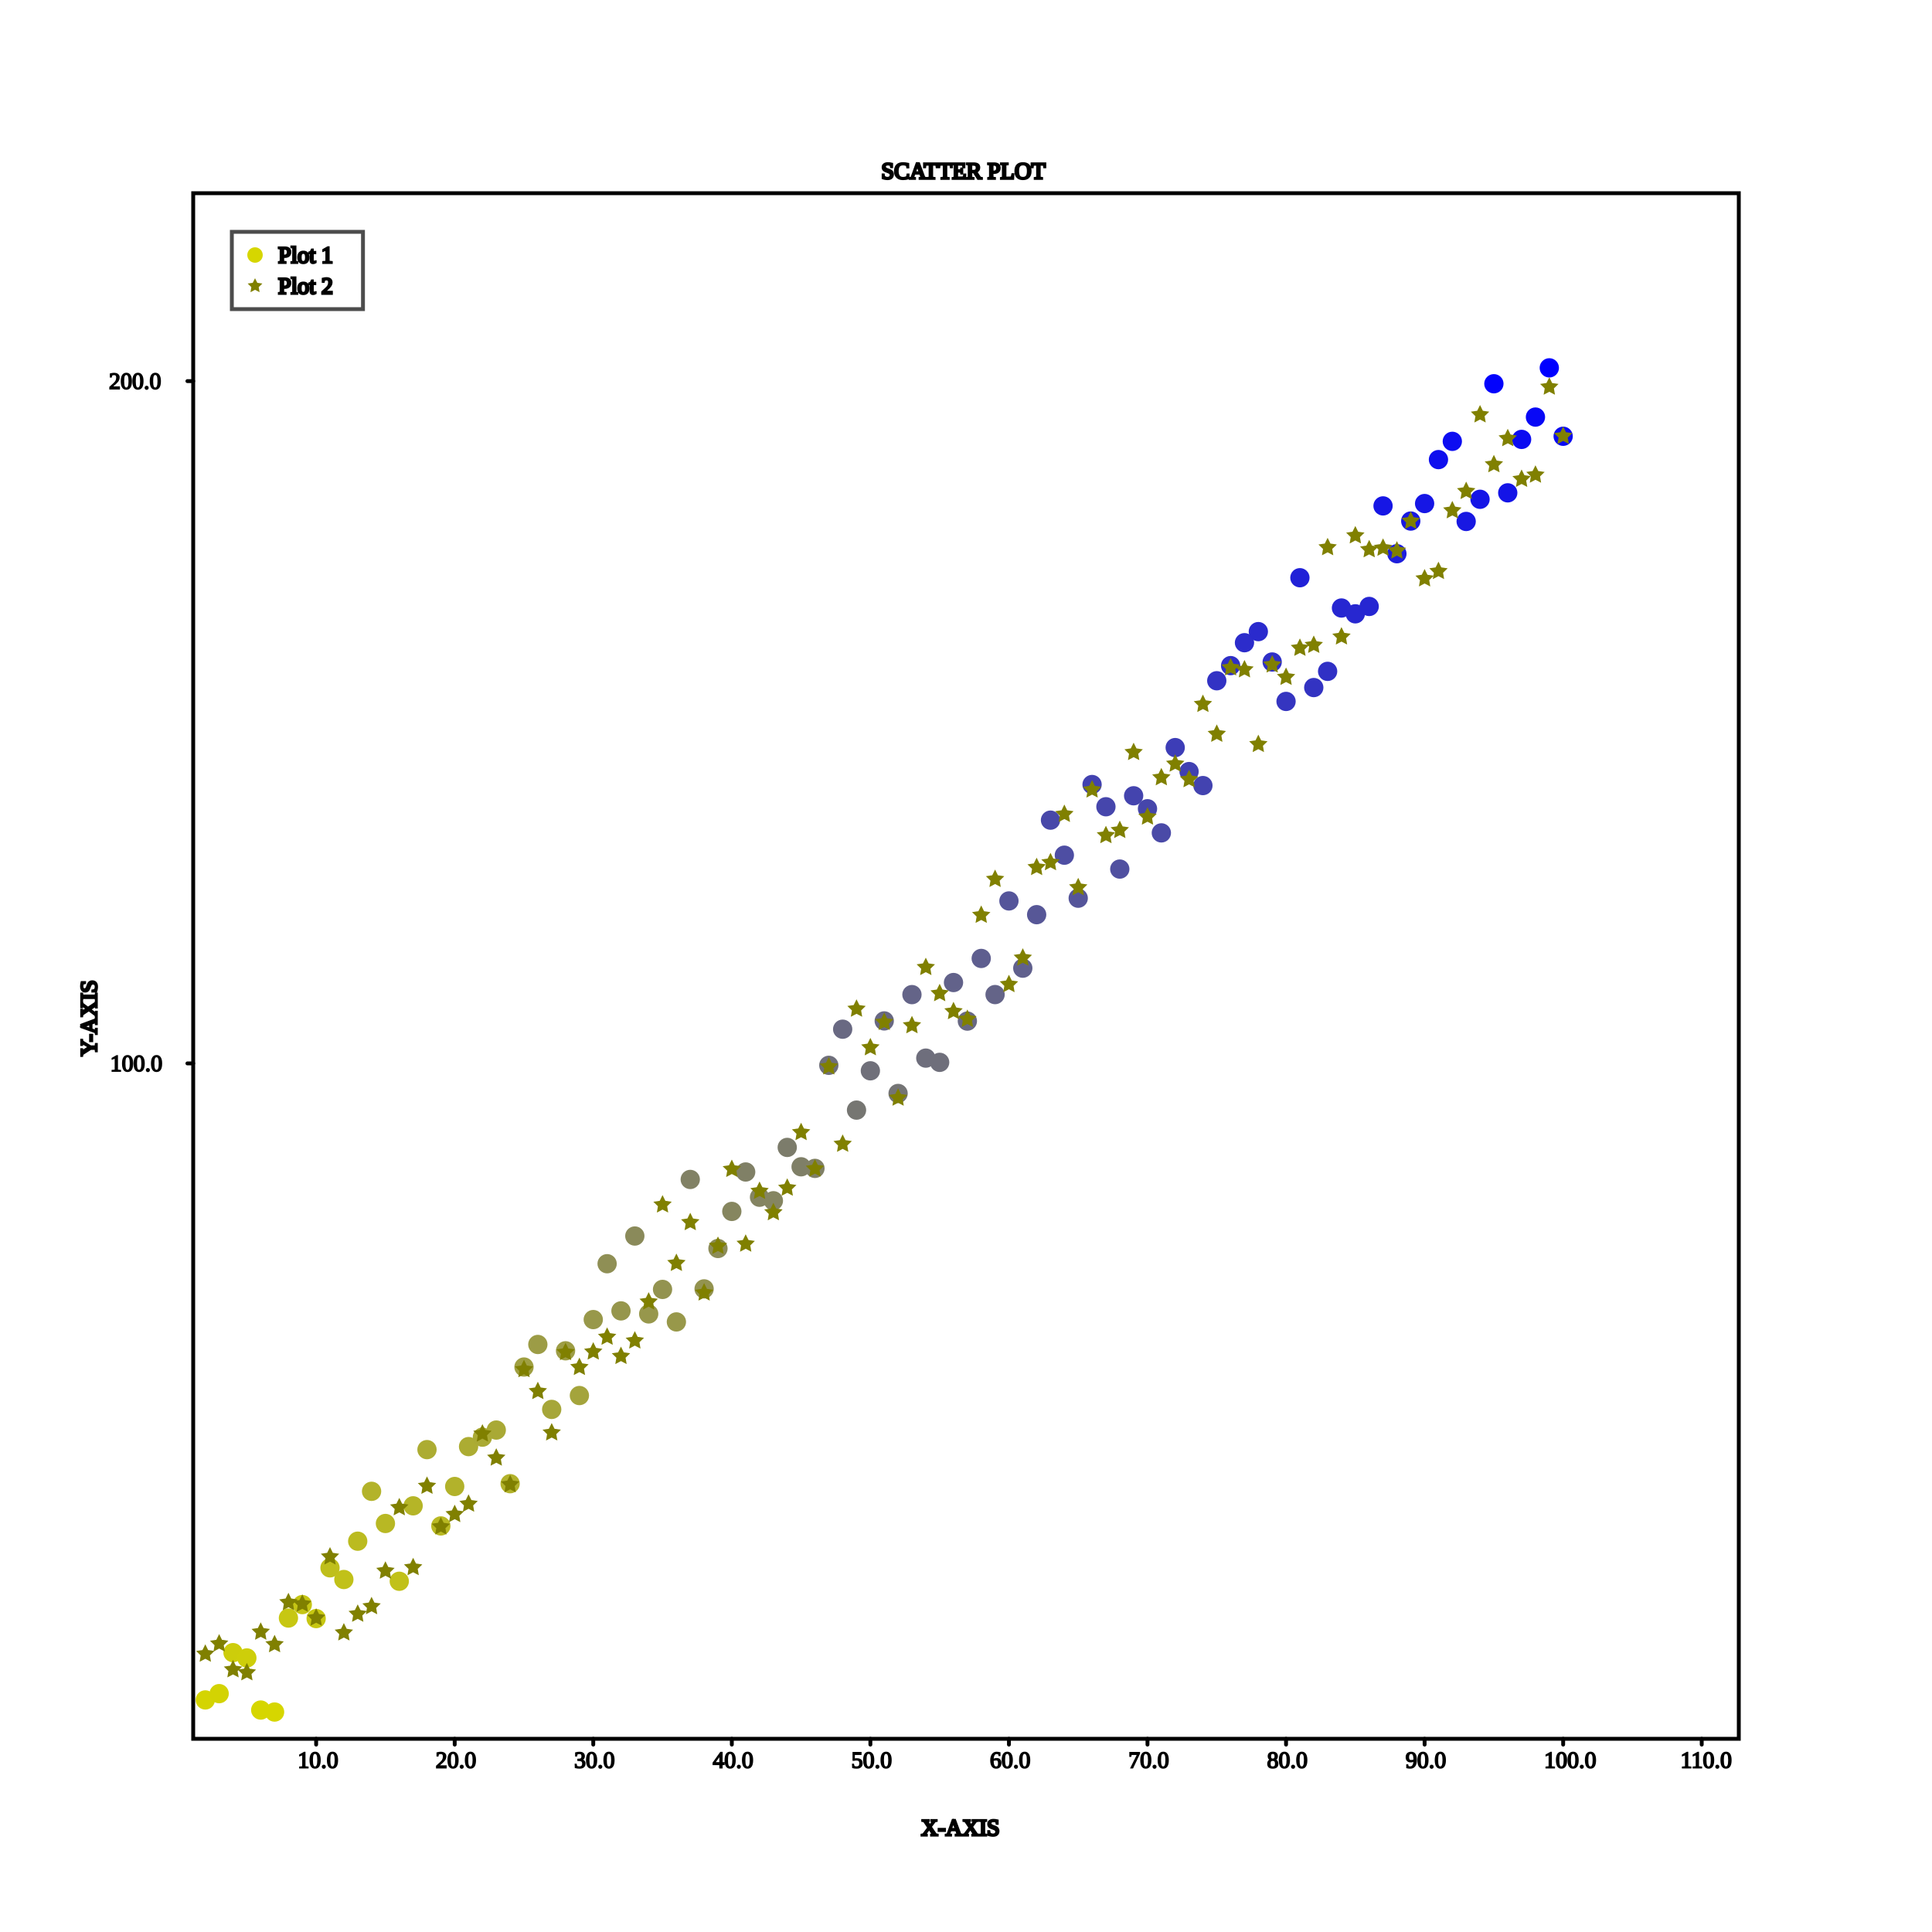
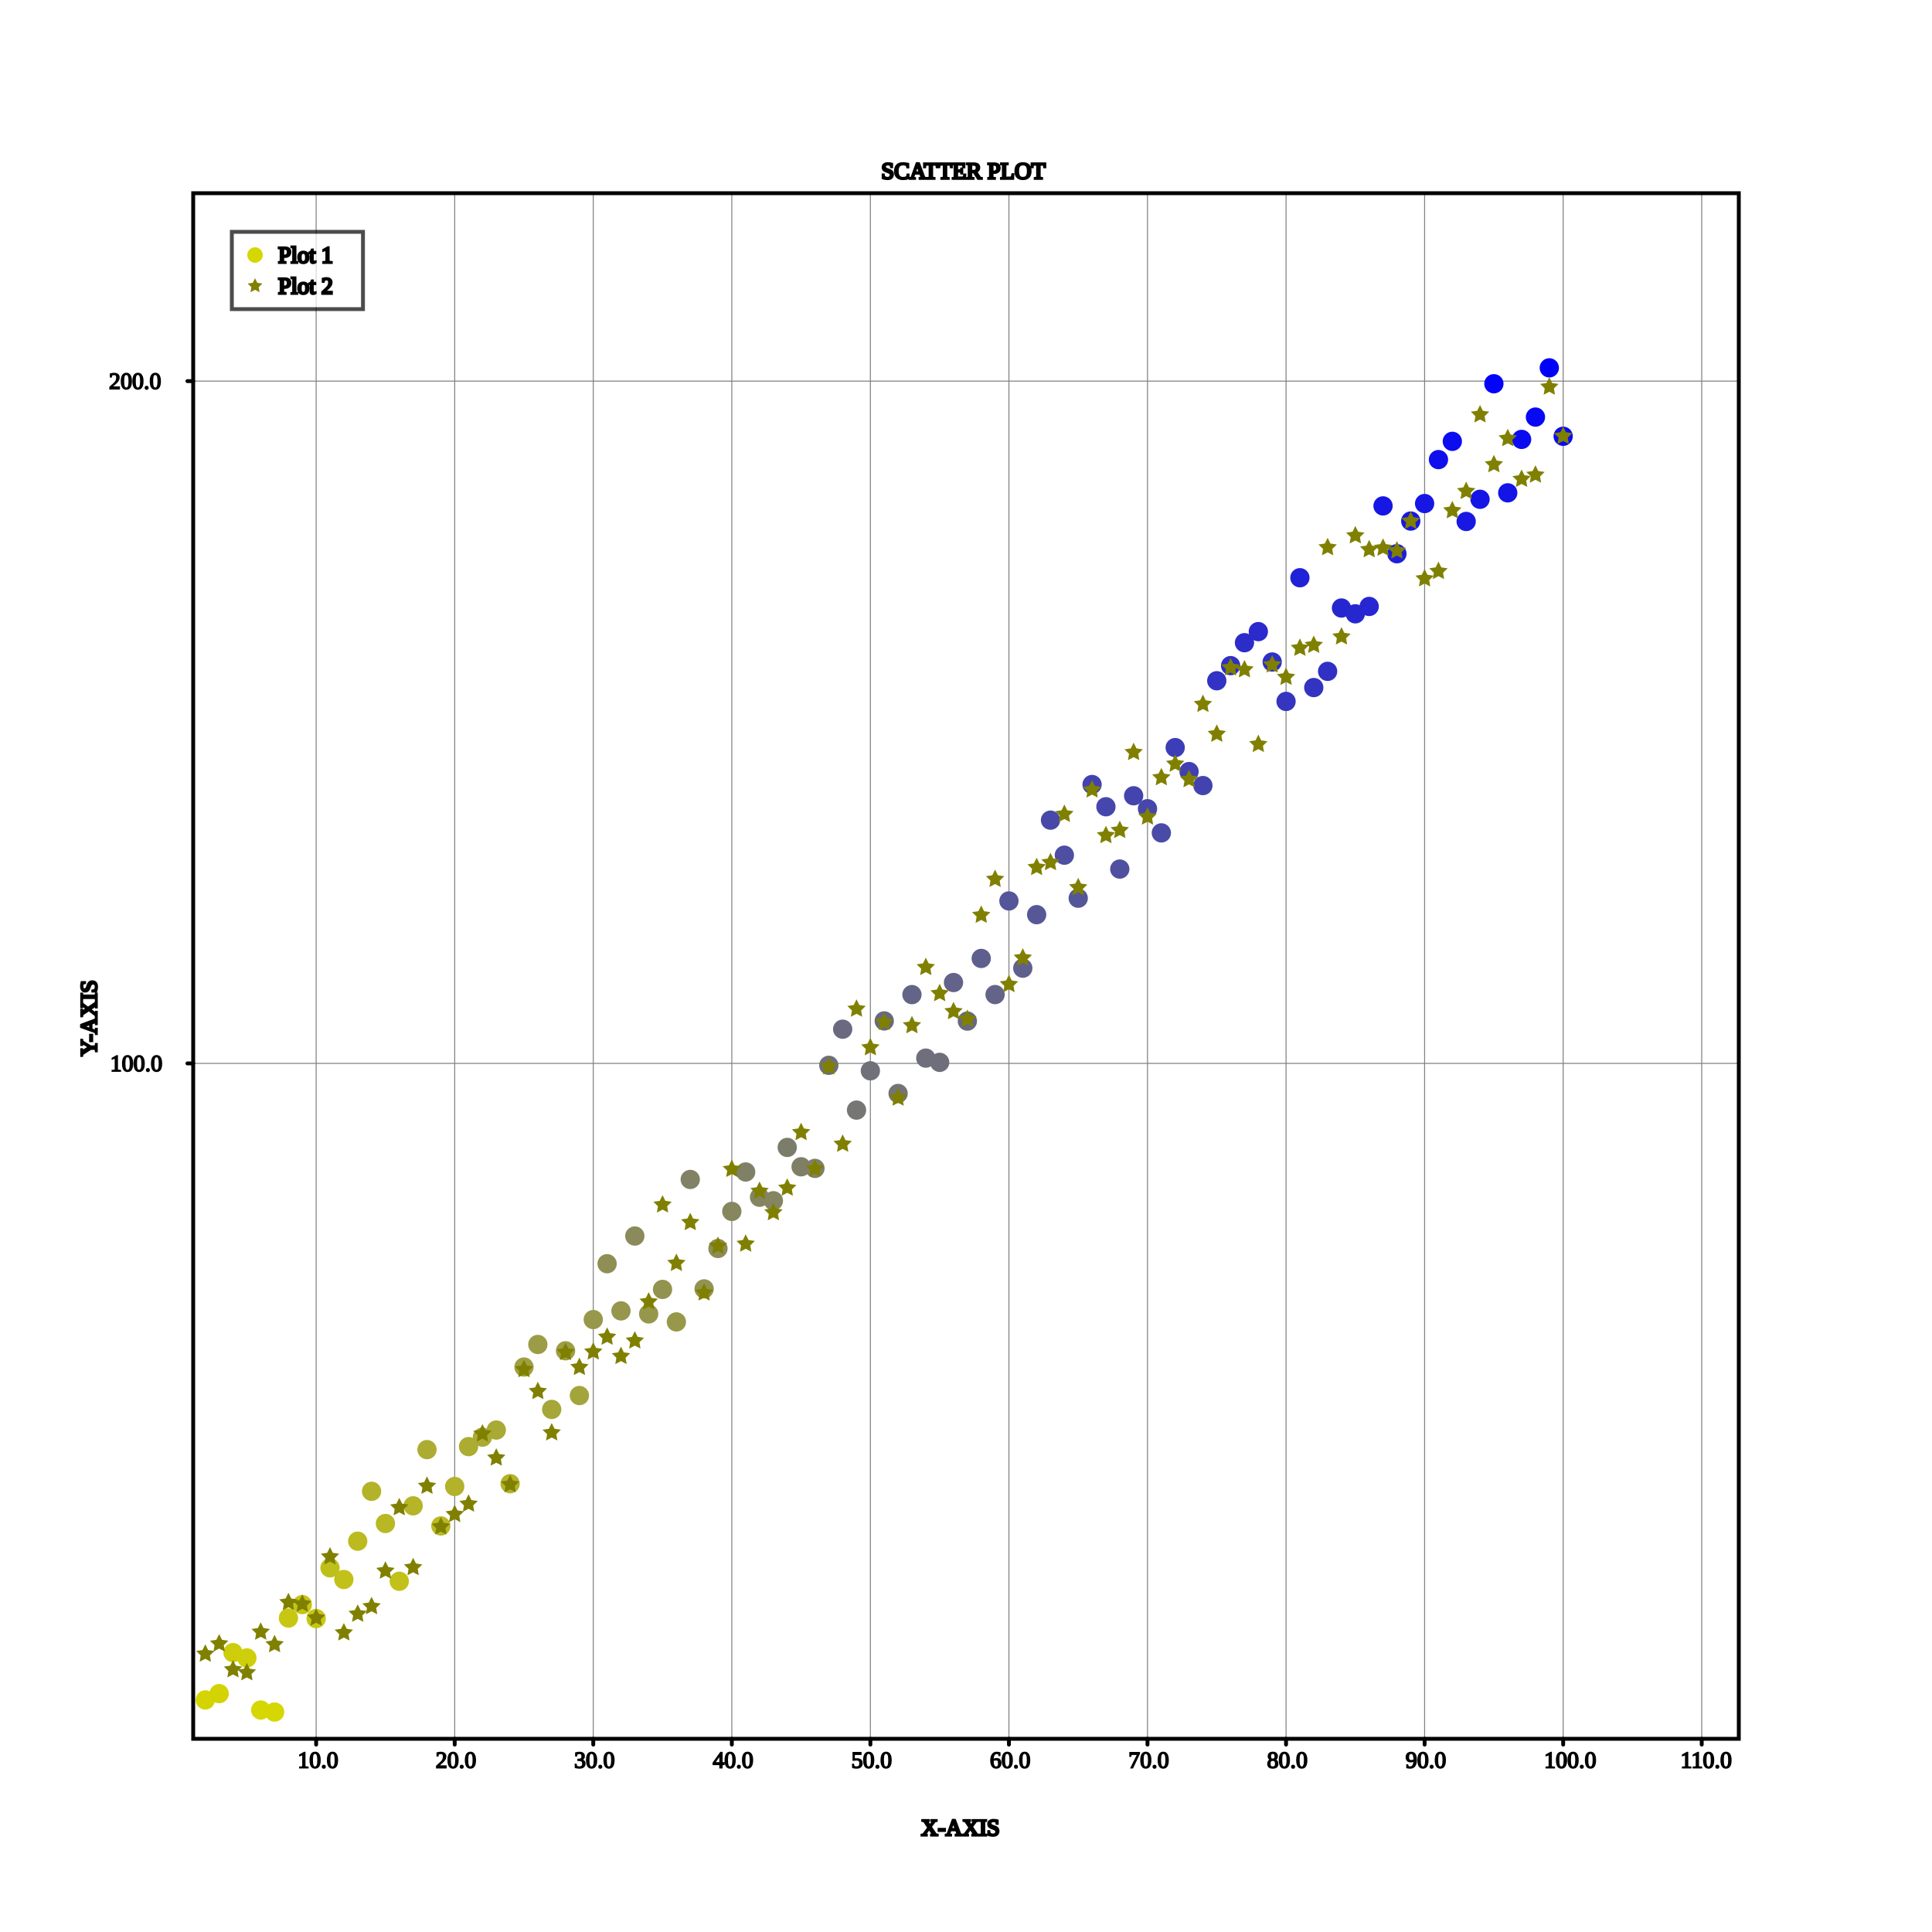
<svg xmlns="http://www.w3.org/2000/svg" height="1000.0" width="1000.0" version="4.0">
  <rect width="100%" height="100%" fill="white" />
-   <rect x="100.0" y="100.0" width="800.0" height="800.0" style="fill:rgb(255,255,255);stroke-width:2.0;stroke:rgb(0,0,0);opacity:1" />
+   <line x1="163.636" y1="900.0" x2="163.636" y2="100.0" style="stroke:rgb(127.5,127.5,127.5);stroke-width:0.5;opacity:1.0;stroke-linecap:round" />
+   <line x1="235.354" y1="900.0" x2="235.354" y2="100.0" style="stroke:rgb(127.5,127.5,127.5);stroke-width:0.5;opacity:1.0;stroke-linecap:round" />
+   <line x1="307.071" y1="900.0" x2="307.071" y2="100.0" style="stroke:rgb(127.5,127.5,127.5);stroke-width:0.5;opacity:1.0;stroke-linecap:round" />
+   <line x1="378.788" y1="900.0" x2="378.788" y2="100.0" style="stroke:rgb(127.5,127.5,127.5);stroke-width:0.5;opacity:1.0;stroke-linecap:round" />
+   <line x1="450.505" y1="900.0" x2="450.505" y2="100.0" style="stroke:rgb(127.5,127.5,127.5);stroke-width:0.5;opacity:1.0;stroke-linecap:round" />
+   <line x1="522.222" y1="900.0" x2="522.222" y2="100.0" style="stroke:rgb(127.5,127.5,127.5);stroke-width:0.5;opacity:1.0;stroke-linecap:round" />
+   <line x1="593.939" y1="900.0" x2="593.939" y2="100.0" style="stroke:rgb(127.5,127.5,127.5);stroke-width:0.5;opacity:1.0;stroke-linecap:round" />
+   <line x1="665.657" y1="900.0" x2="665.657" y2="100.0" style="stroke:rgb(127.5,127.5,127.5);stroke-width:0.5;opacity:1.0;stroke-linecap:round" />
+   <line x1="737.374" y1="900.0" x2="737.374" y2="100.0" style="stroke:rgb(127.5,127.5,127.5);stroke-width:0.5;opacity:1.0;stroke-linecap:round" />
+   <line x1="809.091" y1="900.0" x2="809.091" y2="100.0" style="stroke:rgb(127.5,127.5,127.5);stroke-width:0.5;opacity:1.0;stroke-linecap:round" />
+   <line x1="880.808" y1="900.0" x2="880.808" y2="100.0" style="stroke:rgb(127.5,127.5,127.5);stroke-width:0.5;opacity:1.0;stroke-linecap:round" />
+   <line x1="100.0" y1="550.413" x2="900.0" y2="550.413" style="stroke:rgb(127.5,127.5,127.5);stroke-width:0.5;opacity:1.0;stroke-linecap:round" />
+   <line x1="100.0" y1="197.263" x2="900.0" y2="197.263" style="stroke:rgb(127.5,127.5,127.5);stroke-width:0.5;opacity:1.0;stroke-linecap:round" />
+   <rect x="100.0" y="100.0" width="800.0" height="800.0" style="fill:rgb(255,255,255);stroke-width:2.0;stroke:rgb(0,0,0);opacity:1;fill-opacity:0;" />
  <line x1="163.636" y1="903.0" x2="163.636" y2="900.0" style="stroke:rgb(0.0,0.0,0.0);stroke-width:2.0;opacity:1.0;stroke-linecap:round" />
  <text x="154.096" y="915.0" stroke="#000000" stroke-width="0.7" transform="rotate(-0.0,154.0964,915.0)">10.0</text>
  <line x1="235.354" y1="903.0" x2="235.354" y2="900.0" style="stroke:rgb(0.0,0.0,0.0);stroke-width:2.0;opacity:1.0;stroke-linecap:round" />
  <text x="225.494" y="915.0" stroke="#000000" stroke-width="0.7" transform="rotate(-0.0,225.4935,915.0)">20.0</text>
  <line x1="307.071" y1="903.0" x2="307.071" y2="900.0" style="stroke:rgb(0.0,0.0,0.0);stroke-width:2.0;opacity:1.0;stroke-linecap:round" />
  <text x="297.211" y="915.0" stroke="#000000" stroke-width="0.7" transform="rotate(-0.0,297.2107,915.0)">30.0</text>
  <line x1="378.788" y1="903.0" x2="378.788" y2="900.0" style="stroke:rgb(0.0,0.0,0.0);stroke-width:2.0;opacity:1.0;stroke-linecap:round" />
  <text x="368.928" y="915.0" stroke="#000000" stroke-width="0.7" transform="rotate(-0.0,368.9279,915.0)">40.0</text>
  <line x1="450.505" y1="903.0" x2="450.505" y2="900.0" style="stroke:rgb(0.0,0.0,0.0);stroke-width:2.0;opacity:1.0;stroke-linecap:round" />
  <text x="440.645" y="915.0" stroke="#000000" stroke-width="0.7" transform="rotate(-0.0,440.645,915.0)">50.0</text>
  <line x1="522.222" y1="903.0" x2="522.222" y2="900.0" style="stroke:rgb(0.0,0.0,0.0);stroke-width:2.0;opacity:1.0;stroke-linecap:round" />
  <text x="512.362" y="915.0" stroke="#000000" stroke-width="0.7" transform="rotate(-0.0,512.3622,915.0)">60.0</text>
  <line x1="593.939" y1="903.0" x2="593.939" y2="900.0" style="stroke:rgb(0.0,0.0,0.0);stroke-width:2.0;opacity:1.0;stroke-linecap:round" />
  <text x="584.079" y="915.0" stroke="#000000" stroke-width="0.7" transform="rotate(-0.0,584.0793,915.0)">70.0</text>
  <line x1="665.657" y1="903.0" x2="665.657" y2="900.0" style="stroke:rgb(0.0,0.0,0.0);stroke-width:2.0;opacity:1.0;stroke-linecap:round" />
  <text x="655.797" y="915.0" stroke="#000000" stroke-width="0.7" transform="rotate(-0.0,655.7966,915.0)">80.0</text>
  <line x1="737.374" y1="903.0" x2="737.374" y2="900.0" style="stroke:rgb(0.0,0.0,0.0);stroke-width:2.0;opacity:1.0;stroke-linecap:round" />
  <text x="727.514" y="915.0" stroke="#000000" stroke-width="0.7" transform="rotate(-0.0,727.5137,915.0)">90.0</text>
  <line x1="809.091" y1="903.0" x2="809.091" y2="900.0" style="stroke:rgb(0.0,0.0,0.0);stroke-width:2.0;opacity:1.0;stroke-linecap:round" />
  <text x="799.231" y="915.0" stroke="#000000" stroke-width="0.7" transform="rotate(-0.0,799.2309,915.0)">100.0</text>
  <line x1="880.808" y1="903.0" x2="880.808" y2="900.0" style="stroke:rgb(0.0,0.0,0.0);stroke-width:2.0;opacity:1.0;stroke-linecap:round" />
  <text x="869.828" y="915.0" stroke="#000000" stroke-width="0.7" transform="rotate(-0.0,869.8281,915.0)">110.0</text>
  <line x1="97.0" y1="550.413" x2="100.0" y2="550.413" style="stroke:rgb(0.0,0.0,0.0);stroke-width:2.0;opacity:1.0;stroke-linecap:round" />
  <text x="57.04" y="554.413" stroke="#000000" stroke-width="0.7" transform="rotate(-0.0,57.04,554.4127)">100.0</text>
  <line x1="97.0" y1="197.263" x2="100.0" y2="197.263" style="stroke:rgb(0.0,0.0,0.0);stroke-width:2.0;opacity:1.0;stroke-linecap:round" />
  <text x="56.4" y="201.263" stroke="#000000" stroke-width="0.7" transform="rotate(-0.0,56.4,201.2634)">200.0</text>
  <circle cx="106.263" cy="879.88" r="5.0" style="fill:rgb(212.271,212.271,2.297);opacity:1.0" />
  <circle cx="113.434" cy="876.623" r="5.0" style="fill:rgb(211.268,211.268,3.491);opacity:1.0" />
  <circle cx="120.606" cy="855.401" r="5.0" style="fill:rgb(204.734,204.734,11.269);opacity:1.0" />
  <circle cx="127.778" cy="858.151" r="5.0" style="fill:rgb(205.581,205.581,10.261);opacity:1.0" />
  <circle cx="134.95" cy="885.116" r="5.0" style="fill:rgb(213.883,213.883,0.378);opacity:1.0" />
  <circle cx="142.121" cy="886.147" r="5.0" style="fill:rgb(214.2,214.2,0.0);opacity:1.0" />
  <circle cx="149.293" cy="837.495" r="5.0" style="fill:rgb(199.221,199.221,17.832);opacity:1.0" />
  <circle cx="156.465" cy="830.538" r="5.0" style="fill:rgb(197.08,197.08,20.381);opacity:1.0" />
  <circle cx="163.636" cy="837.778" r="5.0" style="fill:rgb(199.309,199.309,17.728);opacity:1.0" />
  <circle cx="170.808" cy="811.511" r="5.0" style="fill:rgb(191.222,191.222,27.355);opacity:1.0" />
  <circle cx="177.98" cy="817.551" r="5.0" style="fill:rgb(193.081,193.081,25.141);opacity:1.0" />
  <circle cx="185.152" cy="797.718" r="5.0" style="fill:rgb(186.975,186.975,32.41);opacity:1.0" />
  <circle cx="192.323" cy="771.905" r="5.0" style="fill:rgb(179.028,179.028,41.871);opacity:1.0" />
  <circle cx="199.495" cy="788.555" r="5.0" style="fill:rgb(184.154,184.154,35.769);opacity:1.0" />
  <circle cx="206.667" cy="818.458" r="5.0" style="fill:rgb(193.361,193.361,24.809);opacity:1.0" />
  <circle cx="213.838" cy="779.413" r="5.0" style="fill:rgb(181.34,181.34,39.119);opacity:1.0" />
  <circle cx="221.01" cy="750.319" r="5.0" style="fill:rgb(172.383,172.383,49.783);opacity:1.0" />
  <circle cx="228.182" cy="789.817" r="5.0" style="fill:rgb(184.543,184.543,35.306);opacity:1.0" />
  <circle cx="235.354" cy="769.402" r="5.0" style="fill:rgb(178.258,178.258,42.788);opacity:1.0" />
  <circle cx="242.525" cy="748.758" r="5.0" style="fill:rgb(171.902,171.902,50.355);opacity:1.0" />
  <circle cx="249.697" cy="743.869" r="5.0" style="fill:rgb(170.397,170.397,52.147);opacity:1.0" />
  <circle cx="256.869" cy="740.196" r="5.0" style="fill:rgb(169.266,169.266,53.493);opacity:1.0" />
  <circle cx="264.04" cy="767.957" r="5.0" style="fill:rgb(177.813,177.813,43.318);opacity:1.0" />
  <circle cx="271.212" cy="707.572" r="5.0" style="fill:rgb(159.222,159.222,65.45);opacity:1.0" />
  <circle cx="278.384" cy="695.896" r="5.0" style="fill:rgb(155.627,155.627,69.729);opacity:1.0" />
  <circle cx="285.556" cy="729.509" r="5.0" style="fill:rgb(165.976,165.976,57.41);opacity:1.0" />
  <circle cx="292.727" cy="699.169" r="5.0" style="fill:rgb(156.635,156.635,68.53);opacity:1.0" />
  <circle cx="299.899" cy="722.331" r="5.0" style="fill:rgb(163.766,163.766,60.041);opacity:1.0" />
  <circle cx="307.071" cy="683.01" r="5.0" style="fill:rgb(151.66,151.66,74.452);opacity:1.0" />
  <circle cx="314.242" cy="654.1" r="5.0" style="fill:rgb(142.76,142.76,85.048);opacity:1.0" />
  <circle cx="321.414" cy="678.517" r="5.0" style="fill:rgb(150.277,150.277,76.099);opacity:1.0" />
  <circle cx="328.586" cy="639.763" r="5.0" style="fill:rgb(138.345,138.345,90.303);opacity:1.0" />
  <circle cx="335.758" cy="680.081" r="5.0" style="fill:rgb(150.758,150.758,75.526);opacity:1.0" />
  <circle cx="342.929" cy="667.398" r="5.0" style="fill:rgb(146.854,146.854,80.174);opacity:1.0" />
  <circle cx="350.101" cy="684.222" r="5.0" style="fill:rgb(152.033,152.033,74.008);opacity:1.0" />
  <circle cx="357.273" cy="610.478" r="5.0" style="fill:rgb(129.33,129.33,101.036);opacity:1.0" />
  <circle cx="364.444" cy="667.119" r="5.0" style="fill:rgb(146.768,146.768,80.276);opacity:1.0" />
  <circle cx="371.616" cy="646.216" r="5.0" style="fill:rgb(140.332,140.332,87.938);opacity:1.0" />
  <circle cx="378.788" cy="627.028" r="5.0" style="fill:rgb(134.425,134.425,94.97);opacity:1.0" />
  <circle cx="385.96" cy="606.615" r="5.0" style="fill:rgb(128.14,128.14,102.452);opacity:1.0" />
  <circle cx="393.131" cy="619.689" r="5.0" style="fill:rgb(132.165,132.165,97.66);opacity:1.0" />
  <circle cx="400.303" cy="621.51" r="5.0" style="fill:rgb(132.726,132.726,96.993);opacity:1.0" />
  <circle cx="407.475" cy="593.901" r="5.0" style="fill:rgb(124.226,124.226,107.112);opacity:1.0" />
  <circle cx="414.646" cy="603.927" r="5.0" style="fill:rgb(127.313,127.313,103.437);opacity:1.0" />
  <circle cx="421.818" cy="604.756" r="5.0" style="fill:rgb(127.568,127.568,103.133);opacity:1.0" />
  <circle cx="428.99" cy="551.41" r="5.0" style="fill:rgb(111.144,111.144,122.685);opacity:1.0" />
  <circle cx="436.162" cy="532.712" r="5.0" style="fill:rgb(105.388,105.388,129.538);opacity:1.0" />
  <circle cx="443.333" cy="574.591" r="5.0" style="fill:rgb(118.281,118.281,114.189);opacity:1.0" />
  <circle cx="450.505" cy="554.249" r="5.0" style="fill:rgb(112.018,112.018,121.645);opacity:1.0" />
  <circle cx="457.677" cy="528.424" r="5.0" style="fill:rgb(104.068,104.068,131.11);opacity:1.0" />
  <circle cx="464.848" cy="565.98" r="5.0" style="fill:rgb(115.63,115.63,117.345);opacity:1.0" />
  <circle cx="472.02" cy="514.811" r="5.0" style="fill:rgb(99.876,99.876,136.099);opacity:1.0" />
  <circle cx="479.192" cy="547.676" r="5.0" style="fill:rgb(109.995,109.995,124.054);opacity:1.0" />
  <circle cx="486.364" cy="549.872" r="5.0" style="fill:rgb(110.671,110.671,123.249);opacity:1.0" />
  <circle cx="493.535" cy="508.557" r="5.0" style="fill:rgb(97.951,97.951,138.392);opacity:1.0" />
  <circle cx="500.707" cy="528.521" r="5.0" style="fill:rgb(104.098,104.098,131.074);opacity:1.0" />
  <circle cx="507.879" cy="496.087" r="5.0" style="fill:rgb(94.112,94.112,142.962);opacity:1.0" />
  <circle cx="515.051" cy="514.792" r="5.0" style="fill:rgb(99.871,99.871,136.106);opacity:1.0" />
  <circle cx="522.222" cy="466.327" r="5.0" style="fill:rgb(84.95,84.95,153.869);opacity:1.0" />
  <circle cx="529.394" cy="501.122" r="5.0" style="fill:rgb(95.662,95.662,141.117);opacity:1.0" />
  <circle cx="536.566" cy="473.429" r="5.0" style="fill:rgb(87.136,87.136,151.266);opacity:1.0" />
  <circle cx="543.737" cy="424.507" r="5.0" style="fill:rgb(72.075,72.075,169.197);opacity:1.0" />
  <circle cx="550.909" cy="442.645" r="5.0" style="fill:rgb(77.659,77.659,162.549);opacity:1.0" />
  <circle cx="558.081" cy="464.909" r="5.0" style="fill:rgb(84.513,84.513,154.389);opacity:1.0" />
  <circle cx="565.253" cy="406.066" r="5.0" style="fill:rgb(66.397,66.397,175.956);opacity:1.0" />
  <circle cx="572.424" cy="417.574" r="5.0" style="fill:rgb(69.94,69.94,171.738);opacity:1.0" />
  <circle cx="579.596" cy="449.826" r="5.0" style="fill:rgb(79.87,79.87,159.917);opacity:1.0" />
  <circle cx="586.768" cy="411.891" r="5.0" style="fill:rgb(68.19,68.19,173.821);opacity:1.0" />
  <circle cx="593.939" cy="418.607" r="5.0" style="fill:rgb(70.258,70.258,171.359);opacity:1.0" />
  <circle cx="601.111" cy="431.098" r="5.0" style="fill:rgb(74.104,74.104,166.781);opacity:1.0" />
  <circle cx="608.283" cy="386.951" r="5.0" style="fill:rgb(60.512,60.512,182.962);opacity:1.0" />
  <circle cx="615.455" cy="399.365" r="5.0" style="fill:rgb(64.334,64.334,178.412);opacity:1.0" />
  <circle cx="622.626" cy="406.61" r="5.0" style="fill:rgb(66.565,66.565,175.756);opacity:1.0" />
  <circle cx="629.798" cy="352.359" r="5.0" style="fill:rgb(49.862,49.862,195.64);opacity:1.0" />
  <circle cx="636.97" cy="344.523" r="5.0" style="fill:rgb(47.45,47.45,198.512);opacity:1.0" />
  <circle cx="644.141" cy="332.667" r="5.0" style="fill:rgb(43.8,43.8,202.857);opacity:1.0" />
  <circle cx="651.313" cy="326.923" r="5.0" style="fill:rgb(42.031,42.031,204.963);opacity:1.0" />
  <circle cx="658.485" cy="342.649" r="5.0" style="fill:rgb(46.873,46.873,199.199);opacity:1.0" />
  <circle cx="665.657" cy="363.059" r="5.0" style="fill:rgb(53.157,53.157,191.718);opacity:1.0" />
  <circle cx="672.828" cy="299.032" r="5.0" style="fill:rgb(33.444,33.444,215.185);opacity:1.0" />
  <circle cx="680.0" cy="355.88" r="5.0" style="fill:rgb(50.946,50.946,194.35);opacity:1.0" />
  <circle cx="687.172" cy="347.496" r="5.0" style="fill:rgb(48.365,48.365,197.422);opacity:1.0" />
  <circle cx="694.343" cy="314.705" r="5.0" style="fill:rgb(38.27,38.27,209.441);opacity:1.0" />
  <circle cx="701.515" cy="317.713" r="5.0" style="fill:rgb(39.196,39.196,208.338);opacity:1.0" />
  <circle cx="708.687" cy="313.896" r="5.0" style="fill:rgb(38.021,38.021,209.737);opacity:1.0" />
  <circle cx="715.859" cy="261.857" r="5.0" style="fill:rgb(21.999,21.999,228.81);opacity:1.0" />
  <circle cx="723.03" cy="286.603" r="5.0" style="fill:rgb(29.618,29.618,219.74);opacity:1.0" />
  <circle cx="730.202" cy="269.693" r="5.0" style="fill:rgb(24.412,24.412,225.938);opacity:1.0" />
  <circle cx="737.374" cy="260.636" r="5.0" style="fill:rgb(21.623,21.623,229.258);opacity:1.0" />
  <circle cx="744.545" cy="237.888" r="5.0" style="fill:rgb(14.62,14.62,237.595);opacity:1.0" />
  <circle cx="751.717" cy="228.44" r="5.0" style="fill:rgb(11.711,11.711,241.058);opacity:1.0" />
  <circle cx="758.889" cy="269.905" r="5.0" style="fill:rgb(24.477,24.477,225.861);opacity:1.0" />
  <circle cx="766.061" cy="258.429" r="5.0" style="fill:rgb(20.944,20.944,230.067);opacity:1.0" />
  <circle cx="773.232" cy="198.63" r="5.0" style="fill:rgb(2.533,2.533,251.984);opacity:1.0" />
  <circle cx="780.404" cy="255.094" r="5.0" style="fill:rgb(19.917,19.917,231.289);opacity:1.0" />
  <circle cx="787.576" cy="227.429" r="5.0" style="fill:rgb(11.4,11.4,241.429);opacity:1.0" />
  <circle cx="794.747" cy="215.878" r="5.0" style="fill:rgb(7.844,7.844,245.662);opacity:1.0" />
  <circle cx="801.919" cy="190.401" r="5.0" style="fill:rgb(0.0,0.0,255.0);opacity:1.0" />
  <circle cx="809.091" cy="225.812" r="5.0" style="fill:rgb(10.902,10.902,242.021);opacity:1.0" />
  <polygon points="106.263,851.086 104.793,854.064 101.507,854.541 103.885,856.859 103.324,860.131 106.263,858.586 109.202,860.131 108.64,856.859 111.018,854.541 107.732,854.064 106.263,851.086 104.793,854.064 " style="fill:rgb(127.5,127.5,0.0);opacity:1.0" />
  <polygon points="113.434,845.789 111.965,848.767 108.679,849.244 111.057,851.562 110.495,854.835 113.434,853.289 116.373,854.835 115.812,851.562 118.19,849.244 114.904,848.767 113.434,845.789 111.965,848.767 " style="fill:rgb(127.5,127.5,0.0);opacity:1.0" />
  <polygon points="120.606,859.177 119.137,862.154 115.851,862.632 118.228,864.949 117.667,868.222 120.606,866.677 123.545,868.222 122.984,864.949 125.361,862.632 122.076,862.154 120.606,859.177 119.137,862.154 " style="fill:rgb(127.5,127.5,0.0);opacity:1.0" />
  <polygon points="127.778,860.728 126.308,863.705 123.022,864.183 125.4,866.5 124.839,869.773 127.778,868.228 130.717,869.773 130.155,866.5 132.533,864.183 129.247,863.705 127.778,860.728 126.308,863.705 " style="fill:rgb(127.5,127.5,0.0);opacity:1.0" />
  <polygon points="134.95,839.704 133.48,842.681 130.194,843.159 132.572,845.476 132.011,848.749 134.95,847.204 137.888,848.749 137.327,845.476 139.705,843.159 136.419,842.681 134.95,839.704 133.48,842.681 " style="fill:rgb(127.5,127.5,0.0);opacity:1.0" />
  <polygon points="142.121,846.176 140.652,849.153 137.366,849.631 139.744,851.948 139.182,855.221 142.121,853.676 145.06,855.221 144.499,851.948 146.876,849.631 143.591,849.153 142.121,846.176 140.652,849.153 " style="fill:rgb(127.5,127.5,0.0);opacity:1.0" />
  <polygon points="149.293,824.41 147.823,827.388 144.538,827.865 146.915,830.183 146.354,833.455 149.293,831.91 152.232,833.455 151.671,830.183 154.048,827.865 150.762,827.388 149.293,824.41 147.823,827.388 " style="fill:rgb(127.5,127.5,0.0);opacity:1.0" />
  <polygon points="156.465,825.221 154.995,828.199 151.709,828.676 154.087,830.994 153.526,834.266 156.465,832.721 159.404,834.266 158.842,830.994 161.22,828.676 157.934,828.199 156.465,825.221 154.995,828.199 " style="fill:rgb(127.5,127.5,0.0);opacity:1.0" />
  <polygon points="163.636,832.419 162.167,835.396 158.881,835.874 161.259,838.192 160.697,841.464 163.636,839.919 166.575,841.464 166.014,838.192 168.392,835.874 165.106,835.396 163.636,832.419 162.167,835.396 " style="fill:rgb(127.5,127.5,0.0);opacity:1.0" />
  <polygon points="170.808,800.767 169.339,803.745 166.053,804.222 168.43,806.54 167.869,809.812 170.808,808.267 173.747,809.812 173.186,806.54 175.563,804.222 172.278,803.745 170.808,800.767 169.339,803.745 " style="fill:rgb(127.5,127.5,0.0);opacity:1.0" />
  <polygon points="177.98,840.085 176.51,843.063 173.225,843.54 175.602,845.858 175.041,849.13 177.98,847.585 180.919,849.13 180.357,845.858 182.735,843.54 179.449,843.063 177.98,840.085 176.51,843.063 " style="fill:rgb(127.5,127.5,0.0);opacity:1.0" />
  <polygon points="185.152,830.41 183.682,833.387 180.396,833.864 182.774,836.182 182.213,839.455 185.151,837.91 188.09,839.455 187.529,836.182 189.907,833.864 186.621,833.387 185.152,830.41 183.682,833.387 " style="fill:rgb(127.5,127.5,0.0);opacity:1.0" />
  <polygon points="192.323,826.505 190.854,829.482 187.568,829.96 189.946,832.277 189.384,835.55 192.323,834.005 195.262,835.55 194.701,832.278 197.078,829.96 193.793,829.482 192.323,826.505 190.854,829.482 " style="fill:rgb(127.5,127.5,0.0);opacity:1.0" />
  <polygon points="199.495,808.107 198.025,811.084 194.74,811.562 197.117,813.879 196.556,817.152 199.495,815.607 202.434,817.152 201.873,813.879 204.25,811.562 200.964,811.084 199.495,808.107 198.025,811.084 " style="fill:rgb(127.5,127.5,0.0);opacity:1.0" />
  <polygon points="206.667,775.302 205.197,778.28 201.911,778.757 204.289,781.075 203.728,784.347 206.667,782.802 209.606,784.347 209.044,781.075 211.422,778.757 208.136,778.28 206.667,775.302 205.197,778.28 " style="fill:rgb(127.5,127.5,0.0);opacity:1.0" />
  <polygon points="213.838,806.294 212.369,809.271 209.083,809.749 211.461,812.066 210.899,815.339 213.838,813.794 216.777,815.339 216.216,812.066 218.594,809.749 215.308,809.271 213.838,806.294 212.369,809.271 " style="fill:rgb(127.5,127.5,0.0);opacity:1.0" />
  <polygon points="221.01,764.189 219.541,767.167 216.255,767.644 218.632,769.962 218.071,773.234 221.01,771.689 223.949,773.234 223.388,769.962 225.765,767.644 222.48,767.167 221.01,764.189 219.541,767.167 " style="fill:rgb(127.5,127.5,0.0);opacity:1.0" />
  <polygon points="228.182,785.225 226.712,788.203 223.427,788.68 225.804,790.998 225.243,794.271 228.182,792.725 231.121,794.271 230.559,790.998 232.937,788.68 229.651,788.203 228.182,785.226 226.712,788.203 " style="fill:rgb(127.5,127.5,0.0);opacity:1.0" />
  <polygon points="235.354,778.82 233.884,781.797 230.598,782.275 232.976,784.592 232.415,787.865 235.354,786.32 238.292,787.865 237.731,784.592 240.109,782.275 236.823,781.797 235.354,778.82 233.884,781.797 " style="fill:rgb(127.5,127.5,0.0);opacity:1.0" />
  <polygon points="242.525,773.447 241.056,776.424 237.77,776.902 240.148,779.219 239.586,782.492 242.525,780.947 245.464,782.492 244.903,779.219 247.281,776.902 243.995,776.424 242.525,773.447 241.056,776.424 " style="fill:rgb(127.5,127.5,0.0);opacity:1.0" />
  <polygon points="249.697,737.132 248.227,740.109 244.942,740.587 247.319,742.904 246.758,746.177 249.697,744.632 252.636,746.177 252.075,742.904 254.452,740.587 251.166,740.109 249.697,737.132 248.227,740.109 " style="fill:rgb(127.5,127.5,0.0);opacity:1.0" />
  <polygon points="256.869,749.593 255.399,752.571 252.113,753.048 254.491,755.366 253.93,758.639 256.869,757.093 259.808,758.639 259.246,755.366 261.624,753.048 258.338,752.571 256.869,749.593 255.399,752.571 " style="fill:rgb(127.5,127.5,0.0);opacity:1.0" />
  <polygon points="264.04,763.384 262.571,766.361 259.285,766.839 261.663,769.157 261.101,772.429 264.04,770.884 266.979,772.429 266.418,769.156 268.796,766.839 265.51,766.361 264.04,763.384 262.571,766.361 " style="fill:rgb(127.5,127.5,0.0);opacity:1.0" />
  <polygon points="271.212,703.818 269.743,706.796 266.457,707.273 268.834,709.591 268.273,712.863 271.212,711.318 274.151,712.863 273.59,709.591 275.967,707.273 272.682,706.796 271.212,703.818 269.743,706.796 " style="fill:rgb(127.5,127.5,0.0);opacity:1.0" />
  <polygon points="278.384,715.173 276.914,718.15 273.629,718.627 276.006,720.945 275.445,724.218 278.384,722.673 281.323,724.218 280.761,720.945 283.139,718.627 279.853,718.15 278.384,715.173 276.914,718.15 " style="fill:rgb(127.5,127.5,0.0);opacity:1.0" />
  <polygon points="285.556,736.56 284.086,739.538 280.8,740.015 283.178,742.333 282.617,745.605 285.556,744.06 288.494,745.605 287.933,742.333 290.311,740.015 287.025,739.538 285.556,736.56 284.086,739.538 " style="fill:rgb(127.5,127.5,0.0);opacity:1.0" />
  <polygon points="292.727,694.981 291.258,697.958 287.972,698.436 290.35,700.753 289.788,704.026 292.727,702.481 295.666,704.026 295.105,700.753 297.483,698.436 294.197,697.958 292.727,694.981 291.258,697.958 " style="fill:rgb(127.5,127.5,0.0);opacity:1.0" />
  <polygon points="299.899,702.688 298.43,705.666 295.144,706.143 297.521,708.461 296.96,711.733 299.899,710.188 302.838,711.733 302.277,708.461 304.654,706.143 301.368,705.666 299.899,702.688 298.43,705.666 " style="fill:rgb(127.5,127.5,0.0);opacity:1.0" />
  <polygon points="307.071,694.692 305.601,697.669 302.315,698.147 304.693,700.465 304.132,703.737 307.071,702.192 310.01,703.737 309.448,700.465 311.826,698.147 308.54,697.669 307.071,694.692 305.601,697.669 " style="fill:rgb(127.5,127.5,0.0);opacity:1.0" />
  <polygon points="314.242,687.038 312.773,690.015 309.487,690.493 311.865,692.81 311.303,696.083 314.242,694.538 317.181,696.083 316.62,692.81 318.998,690.493 315.712,690.015 314.242,687.038 312.773,690.015 " style="fill:rgb(127.5,127.5,0.0);opacity:1.0" />
  <polygon points="321.414,697.0 319.945,699.977 316.659,700.455 319.036,702.773 318.475,706.045 321.414,704.5 324.353,706.045 323.792,702.773 326.169,700.455 322.884,699.977 321.414,697.0 319.945,699.977 " style="fill:rgb(127.5,127.5,0.0);opacity:1.0" />
  <polygon points="328.586,688.984 327.116,691.961 323.831,692.439 326.208,694.756 325.647,698.029 328.586,696.484 331.525,698.029 330.964,694.756 333.341,692.439 330.055,691.961 328.586,688.984 327.116,691.961 " style="fill:rgb(127.5,127.5,0.0);opacity:1.0" />
  <polygon points="335.758,668.813 334.288,671.791 331.002,672.268 333.38,674.586 332.819,677.858 335.758,676.313 338.696,677.858 338.135,674.586 340.513,672.268 337.227,671.791 335.758,668.813 334.288,671.791 " style="fill:rgb(127.5,127.5,0.0);opacity:1.0" />
  <polygon points="342.929,618.58 341.46,621.558 338.174,622.035 340.552,624.353 339.99,627.625 342.929,626.08 345.868,627.625 345.307,624.353 347.685,622.035 344.399,621.558 342.929,618.58 341.46,621.558 " style="fill:rgb(127.5,127.5,0.0);opacity:1.0" />
  <polygon points="350.101,648.831 348.632,651.808 345.346,652.286 347.723,654.603 347.162,657.876 350.101,656.331 353.04,657.876 352.479,654.603 354.856,652.286 351.57,651.808 350.101,648.831 348.632,651.808 " style="fill:rgb(127.5,127.5,0.0);opacity:1.0" />
  <polygon points="357.273,627.718 355.803,630.695 352.517,631.173 354.895,633.49 354.334,636.763 357.273,635.218 360.212,636.763 359.65,633.49 362.028,631.173 358.742,630.695 357.273,627.718 355.803,630.695 " style="fill:rgb(127.5,127.5,0.0);opacity:1.0" />
  <polygon points="364.444,664.151 362.975,667.129 359.689,667.606 362.067,669.924 361.505,673.196 364.444,671.651 367.383,673.196 366.822,669.924 369.2,667.606 365.914,667.129 364.444,664.151 362.975,667.129 " style="fill:rgb(127.5,127.5,0.0);opacity:1.0" />
  <polygon points="371.616,640.002 370.147,642.979 366.861,643.457 369.238,645.774 368.677,649.047 371.616,647.502 374.555,649.047 373.994,645.774 376.371,643.457 373.086,642.979 371.616,640.002 370.147,642.979 " style="fill:rgb(127.5,127.5,0.0);opacity:1.0" />
  <polygon points="378.788,600.174 377.318,603.152 374.033,603.629 376.41,605.947 375.849,609.219 378.788,607.674 381.727,609.219 381.166,605.947 383.543,603.629 380.257,603.152 378.788,600.174 377.318,603.152 " style="fill:rgb(127.5,127.5,0.0);opacity:1.0" />
  <polygon points="385.96,638.851 384.49,641.829 381.204,642.306 383.582,644.624 383.021,647.896 385.96,646.351 388.899,647.896 388.337,644.624 390.715,642.306 387.429,641.829 385.96,638.851 384.49,641.829 " style="fill:rgb(127.5,127.5,0.0);opacity:1.0" />
  <polygon points="393.131,611.53 391.662,614.508 388.376,614.985 390.754,617.303 390.192,620.575 393.131,619.03 396.07,620.575 395.509,617.303 397.887,614.985 394.601,614.508 393.131,611.53 391.662,614.508 " style="fill:rgb(127.5,127.5,0.0);opacity:1.0" />
  <polygon points="400.303,622.577 398.834,625.554 395.548,626.032 397.925,628.349 397.364,631.622 400.303,630.077 403.242,631.622 402.681,628.349 405.058,626.032 401.773,625.554 400.303,622.577 398.834,625.554 " style="fill:rgb(127.5,127.5,0.0);opacity:1.0" />
  <polygon points="407.475,609.887 406.005,612.864 402.719,613.342 405.097,615.659 404.536,618.932 407.475,617.387 410.414,618.932 409.852,615.659 412.23,613.342 408.944,612.864 407.475,609.887 406.005,612.864 " style="fill:rgb(127.5,127.5,0.0);opacity:1.0" />
  <polygon points="414.646,581.118 413.177,584.095 409.891,584.573 412.269,586.89 411.708,590.163 414.646,588.618 417.585,590.163 417.024,586.89 419.402,584.573 416.116,584.095 414.646,581.118 413.177,584.095 " style="fill:rgb(127.5,127.5,0.0);opacity:1.0" />
  <polygon points="421.818,599.955 420.349,602.932 417.063,603.41 419.441,605.727 418.879,609.0 421.818,607.455 424.757,609.0 424.196,605.727 426.573,603.41 423.288,602.932 421.818,599.955 420.349,602.932 " style="fill:rgb(127.5,127.5,0.0);opacity:1.0" />
  <polygon points="428.99,547.112 427.52,550.09 424.235,550.567 426.612,552.885 426.051,556.157 428.99,554.612 431.929,556.157 431.368,552.885 433.745,550.567 430.459,550.09 428.99,547.112 427.52,550.09 " style="fill:rgb(127.5,127.5,0.0);opacity:1.0" />
  <polygon points="436.162,587.159 434.692,590.136 431.406,590.614 433.784,592.931 433.223,596.204 436.162,594.659 439.101,596.204 438.539,592.931 440.917,590.614 437.631,590.136 436.162,587.159 434.692,590.136 " style="fill:rgb(127.5,127.5,0.0);opacity:1.0" />
  <polygon points="443.333,517.234 441.864,520.211 438.578,520.689 440.956,523.006 440.394,526.279 443.333,524.734 446.272,526.279 445.711,523.006 448.089,520.689 444.803,520.211 443.333,517.234 441.864,520.211 " style="fill:rgb(127.5,127.5,0.0);opacity:1.0" />
  <polygon points="450.505,537.209 449.036,540.187 445.75,540.664 448.127,542.982 447.566,546.254 450.505,544.709 453.444,546.254 452.883,542.982 455.26,540.664 451.975,540.187 450.505,537.209 449.036,540.187 " style="fill:rgb(127.5,127.5,0.0);opacity:1.0" />
  <polygon points="457.677,524.102 456.207,527.08 452.921,527.557 455.299,529.875 454.738,533.147 457.677,531.602 460.616,533.147 460.054,529.875 462.432,527.557 459.146,527.08 457.677,524.102 456.207,527.08 " style="fill:rgb(127.5,127.5,0.0);opacity:1.0" />
  <polygon points="464.848,563.29 463.379,566.267 460.093,566.745 462.471,569.062 461.91,572.335 464.848,570.79 467.787,572.335 467.226,569.062 469.604,566.745 466.318,566.267 464.848,563.29 463.379,566.267 " style="fill:rgb(127.5,127.5,0.0);opacity:1.0" />
  <polygon points="472.02,525.796 470.551,528.773 467.265,529.251 469.643,531.568 469.081,534.841 472.02,533.296 474.959,534.841 474.398,531.568 476.775,529.251 473.49,528.773 472.02,525.796 470.551,528.773 " style="fill:rgb(127.5,127.5,0.0);opacity:1.0" />
  <polygon points="479.192,495.678 477.722,498.655 474.437,499.132 476.814,501.45 476.253,504.723 479.192,503.178 482.131,504.723 481.57,501.45 483.947,499.132 480.661,498.655 479.192,495.678 477.722,498.655 " style="fill:rgb(127.5,127.5,0.0);opacity:1.0" />
  <polygon points="486.364,509.206 484.894,512.183 481.608,512.661 483.986,514.978 483.425,518.251 486.364,516.706 489.303,518.251 488.741,514.978 491.119,512.661 487.833,512.183 486.364,509.206 484.894,512.183 " style="fill:rgb(127.5,127.5,0.0);opacity:1.0" />
  <polygon points="493.535,518.518 492.066,521.496 488.78,521.973 491.158,524.291 490.596,527.563 493.535,526.018 496.474,527.563 495.913,524.291 498.291,521.973 495.005,521.496 493.535,518.518 492.066,521.496 " style="fill:rgb(127.5,127.5,0.0);opacity:1.0" />
  <polygon points="500.707,522.518 499.238,525.496 495.952,525.973 498.329,528.291 497.768,531.563 500.707,530.018 503.646,531.563 503.085,528.291 505.462,525.973 502.177,525.496 500.707,522.518 499.238,525.496 " style="fill:rgb(127.5,127.5,0.0);opacity:1.0" />
  <polygon points="507.879,468.66 506.409,471.638 503.123,472.115 505.501,474.433 504.94,477.705 507.879,476.16 510.818,477.705 510.256,474.433 512.634,472.115 509.348,471.638 507.879,468.66 506.409,471.638 " style="fill:rgb(127.5,127.5,0.0);opacity:1.0" />
  <polygon points="515.051,450.07 513.581,453.047 510.295,453.524 512.673,455.842 512.112,459.115 515.051,457.57 517.989,459.115 517.428,455.842 519.806,453.524 516.52,453.047 515.051,450.07 513.581,453.047 " style="fill:rgb(127.5,127.5,0.0);opacity:1.0" />
  <polygon points="522.222,504.527 520.753,507.505 517.467,507.982 519.845,510.3 519.283,513.572 522.222,512.027 525.161,513.572 524.6,510.3 526.978,507.982 523.692,507.505 522.222,504.527 520.753,507.505 " style="fill:rgb(127.5,127.5,0.0);opacity:1.0" />
  <polygon points="529.394,490.796 527.924,493.774 524.639,494.251 527.016,496.569 526.455,499.841 529.394,498.296 532.333,499.841 531.772,496.569 534.149,494.251 530.863,493.774 529.394,490.796 527.924,493.774 " style="fill:rgb(127.5,127.5,0.0);opacity:1.0" />
  <polygon points="536.566,443.93 535.096,446.908 531.81,447.385 534.188,449.703 533.627,452.976 536.566,451.43 539.505,452.976 538.943,449.703 541.321,447.385 538.035,446.908 536.566,443.93 535.096,446.908 " style="fill:rgb(127.5,127.5,0.0);opacity:1.0" />
  <polygon points="543.737,441.414 542.268,444.392 538.982,444.869 541.36,447.187 540.798,450.459 543.737,448.914 546.676,450.459 546.115,447.187 548.493,444.869 545.207,444.392 543.737,441.414 542.268,444.392 " style="fill:rgb(127.5,127.5,0.0);opacity:1.0" />
  <polygon points="550.909,416.42 549.44,419.397 546.154,419.875 548.531,422.192 547.97,425.465 550.909,423.92 553.848,425.465 553.287,422.193 555.664,419.875 552.379,419.397 550.909,416.42 549.44,419.397 " style="fill:rgb(127.5,127.5,0.0);opacity:1.0" />
  <polygon points="558.081,454.349 556.611,457.327 553.326,457.804 555.703,460.122 555.142,463.394 558.081,461.849 561.02,463.394 560.458,460.122 562.836,457.804 559.55,457.327 558.081,454.349 556.611,457.327 " style="fill:rgb(127.5,127.5,0.0);opacity:1.0" />
  <polygon points="565.253,403.788 563.783,406.766 560.497,407.243 562.875,409.561 562.314,412.833 565.253,411.288 568.191,412.833 567.63,409.561 570.008,407.243 566.722,406.766 565.253,403.788 563.783,406.766 " style="fill:rgb(127.5,127.5,0.0);opacity:1.0" />
  <polygon points="572.424,427.418 570.955,430.395 567.669,430.873 570.047,433.19 569.485,436.463 572.424,434.918 575.363,436.463 574.802,433.19 577.179,430.873 573.894,430.395 572.424,427.418 570.955,430.395 " style="fill:rgb(127.5,127.5,0.0);opacity:1.0" />
  <polygon points="579.596,424.75 578.126,427.728 574.841,428.205 577.218,430.523 576.657,433.795 579.596,432.25 582.535,433.795 581.974,430.523 584.351,428.205 581.065,427.728 579.596,424.75 578.126,427.728 " style="fill:rgb(127.5,127.5,0.0);opacity:1.0" />
  <polygon points="586.768,384.397 585.298,387.375 582.012,387.852 584.39,390.17 583.829,393.442 586.768,391.897 589.707,393.442 589.145,390.17 591.523,387.852 588.237,387.375 586.768,384.397 585.298,387.375 " style="fill:rgb(127.5,127.5,0.0);opacity:1.0" />
  <polygon points="593.939,417.818 592.47,420.796 589.184,421.273 591.562,423.591 591,426.864 593.939,425.318 596.878,426.864 596.317,423.591 598.695,421.273 595.409,420.796 593.939,417.818 592.47,420.796 " style="fill:rgb(127.5,127.5,0.0);opacity:1.0" />
  <polygon points="601.111,397.457 599.642,400.434 596.356,400.912 598.733,403.229 598.172,406.502 601.111,404.957 604.05,406.502 603.489,403.229 605.866,400.912 602.581,400.434 601.111,397.457 599.642,400.434 " style="fill:rgb(127.5,127.5,0.0);opacity:1.0" />
  <polygon points="608.283,390.399 606.813,393.377 603.528,393.854 605.905,396.172 605.344,399.444 608.283,397.899 611.222,399.444 610.66,396.172 613.038,393.854 609.752,393.377 608.283,390.399 606.813,393.377 " style="fill:rgb(127.5,127.5,0.0);opacity:1.0" />
  <polygon points="615.455,398.462 613.985,401.44 610.699,401.917 613.077,404.235 612.516,407.507 615.455,405.962 618.393,407.507 617.832,404.235 620.21,401.917 616.924,401.44 615.455,398.462 613.985,401.44 " style="fill:rgb(127.5,127.5,0.0);opacity:1.0" />
  <polygon points="622.626,359.504 621.157,362.481 617.871,362.959 620.249,365.277 619.687,368.549 622.626,367.004 625.565,368.549 625.004,365.276 627.382,362.959 624.096,362.481 622.626,359.504 621.157,362.481 " style="fill:rgb(127.5,127.5,0.0);opacity:1.0" />
  <polygon points="629.798,374.947 628.328,377.925 625.043,378.402 627.42,380.72 626.859,383.993 629.798,382.447 632.737,383.993 632.176,380.72 634.553,378.402 631.267,377.925 629.798,374.947 628.328,377.925 " style="fill:rgb(127.5,127.5,0.0);opacity:1.0" />
  <polygon points="636.97,340.566 635.5,343.543 632.214,344.021 634.592,346.338 634.031,349.611 636.97,348.066 639.909,349.611 639.347,346.338 641.725,344.021 638.439,343.543 636.97,340.566 635.5,343.543 " style="fill:rgb(127.5,127.5,0.0);opacity:1.0" />
  <polygon points="644.141,341.591 642.672,344.568 639.386,345.045 641.764,347.363 641.202,350.636 644.141,349.091 647.08,350.636 646.519,347.363 648.897,345.045 645.611,344.568 644.141,341.591 642.672,344.568 " style="fill:rgb(127.5,127.5,0.0);opacity:1.0" />
  <polygon points="651.313,380.243 649.844,383.22 646.558,383.697 648.936,386.015 648.374,389.288 651.313,387.743 654.252,389.288 653.691,386.015 656.068,383.697 652.783,383.22 651.313,380.243 649.844,383.22 " style="fill:rgb(127.5,127.5,0.0);opacity:1.0" />
  <polygon points="658.485,339.076 657.015,342.054 653.73,342.531 656.107,344.849 655.546,348.121 658.485,346.576 661.424,348.121 660.863,344.849 663.24,342.531 659.954,342.054 658.485,339.076 657.015,342.054 " style="fill:rgb(127.5,127.5,0.0);opacity:1.0" />
  <polygon points="665.657,345.499 664.187,348.477 660.901,348.954 663.279,351.272 662.718,354.544 665.657,352.999 668.595,354.544 668.034,351.272 670.412,348.954 667.126,348.477 665.657,345.499 664.187,348.477 " style="fill:rgb(127.5,127.5,0.0);opacity:1.0" />
  <polygon points="672.828,330.446 671.359,333.424 668.073,333.901 670.451,336.219 669.889,339.491 672.828,337.946 675.767,339.491 675.206,336.219 677.584,333.901 674.298,333.424 672.828,330.446 671.359,333.424 " style="fill:rgb(127.5,127.5,0.0);opacity:1.0" />
  <polygon points="680.0,328.926 678.53,331.903 675.245,332.38 677.622,334.698 677.061,337.971 680,336.426 682.939,337.971 682.378,334.698 684.755,332.381 681.469,331.903 680,328.926 678.53,331.903 " style="fill:rgb(127.5,127.5,0.0);opacity:1.0" />
  <polygon points="687.172,278.371 685.702,281.348 682.416,281.826 684.794,284.143 684.233,287.416 687.172,285.871 690.111,287.416 689.549,284.143 691.927,281.826 688.641,281.348 687.172,278.371 685.702,281.348 " style="fill:rgb(127.5,127.5,0.0);opacity:1.0" />
  <polygon points="694.343,324.582 692.874,327.56 689.588,328.037 691.966,330.355 691.404,333.627 694.343,332.082 697.282,333.627 696.721,330.355 699.099,328.037 695.813,327.56 694.343,324.582 692.874,327.56 " style="fill:rgb(127.5,127.5,0.0);opacity:1.0" />
  <polygon points="701.515,272.248 700.046,275.226 696.76,275.703 699.138,278.021 698.576,281.294 701.515,279.748 704.454,281.294 703.893,278.021 706.27,275.703 702.985,275.226 701.515,272.248 700.046,275.226 " style="fill:rgb(127.5,127.5,0.0);opacity:1.0" />
  <polygon points="708.687,279.444 707.217,282.421 703.932,282.898 706.309,285.216 705.748,288.489 708.687,286.944 711.626,288.489 711.065,285.216 713.442,282.899 710.156,282.421 708.687,279.444 707.217,282.421 " style="fill:rgb(127.5,127.5,0.0);opacity:1.0" />
  <polygon points="715.859,278.654 714.389,281.632 711.103,282.109 713.481,284.427 712.92,287.699 715.859,286.154 718.798,287.699 718.236,284.427 720.614,282.109 717.328,281.632 715.859,278.654 714.389,281.632 " style="fill:rgb(127.5,127.5,0.0);opacity:1.0" />
  <polygon points="723.03,280.087 721.561,283.064 718.275,283.542 720.653,285.859 720.091,289.132 723.03,287.587 725.969,289.132 725.408,285.859 727.786,283.542 724.5,283.064 723.03,280.087 721.561,283.064 " style="fill:rgb(127.5,127.5,0.0);opacity:1.0" />
  <polygon points="730.202,264.709 728.733,267.686 725.447,268.164 727.824,270.481 727.263,273.754 730.202,272.209 733.141,273.754 732.58,270.481 734.957,268.164 731.671,267.686 730.202,264.709 728.732,267.686 " style="fill:rgb(127.5,127.5,0.0);opacity:1.0" />
  <polygon points="737.374,294.518 735.904,297.496 732.618,297.973 734.996,300.291 734.435,303.563 737.374,302.018 740.313,303.563 739.751,300.291 742.129,297.973 738.843,297.496 737.374,294.518 735.904,297.496 " style="fill:rgb(127.5,127.5,0.0);opacity:1.0" />
  <polygon points="744.545,290.703 743.076,293.681 739.79,294.158 742.168,296.476 741.606,299.749 744.546,298.203 747.484,299.749 746.923,296.476 749.301,294.158 746.015,293.681 744.546,290.703 743.076,293.681 " style="fill:rgb(127.5,127.5,0.0);opacity:1.0" />
  <polygon points="751.717,259.269 750.248,262.246 746.962,262.724 749.34,265.041 748.778,268.314 751.717,266.769 754.656,268.314 754.095,265.041 756.472,262.724 753.187,262.246 751.717,259.269 750.248,262.246 " style="fill:rgb(127.5,127.5,0.0);opacity:1.0" />
  <polygon points="758.889,249.278 757.419,252.256 754.134,252.733 756.511,255.051 755.95,258.324 758.889,256.778 761.828,258.324 761.267,255.051 763.644,252.733 760.358,252.256 758.889,249.278 757.419,252.256 " style="fill:rgb(127.5,127.5,0.0);opacity:1.0" />
  <polygon points="766.061,209.639 764.591,212.616 761.305,213.094 763.683,215.411 763.122,218.684 766.061,217.139 769,218.684 768.438,215.411 770.816,213.094 767.53,212.616 766.061,209.639 764.591,212.616 " style="fill:rgb(127.5,127.5,0.0);opacity:1.0" />
  <polygon points="773.232,235.429 771.763,238.406 768.477,238.884 770.855,241.202 770.293,244.474 773.232,242.929 776.171,244.474 775.61,241.201 777.988,238.884 774.702,238.406 773.232,235.429 771.763,238.406 " style="fill:rgb(127.5,127.5,0.0);opacity:1.0" />
  <polygon points="780.404,221.944 778.935,224.922 775.649,225.399 778.026,227.717 777.465,230.989 780.404,229.444 783.343,230.989 782.782,227.717 785.159,225.399 781.874,224.922 780.404,221.944 778.934,224.922 " style="fill:rgb(127.5,127.5,0.0);opacity:1.0" />
  <polygon points="787.576,242.997 786.106,245.974 782.82,246.452 785.198,248.77 784.637,252.042 787.576,250.497 790.515,252.042 789.953,248.769 792.331,246.452 789.045,245.974 787.576,242.997 786.106,245.974 " style="fill:rgb(127.5,127.5,0.0);opacity:1.0" />
  <polygon points="794.747,240.824 793.278,243.801 789.992,244.279 792.37,246.596 791.809,249.869 794.748,248.324 797.686,249.869 797.125,246.596 799.503,244.279 796.217,243.801 794.748,240.824 793.278,243.801 " style="fill:rgb(127.5,127.5,0.0);opacity:1.0" />
  <polygon points="801.919,195.273 800.45,198.25 797.164,198.728 799.542,201.045 798.98,204.318 801.919,202.773 804.858,204.318 804.297,201.045 806.674,198.728 803.389,198.25 801.919,195.273 800.45,198.25 " style="fill:rgb(127.5,127.5,0.0);opacity:1.0" />
  <polygon points="809.091,220.734 807.621,223.711 804.336,224.189 806.713,226.506 806.152,229.779 809.091,228.234 812.03,229.779 811.469,226.506 813.846,224.189 810.56,223.711 809.091,220.734 807.621,223.711 " style="fill:rgb(127.5,127.5,0.0);opacity:1.0" />
  <text x="456.15" y="92.5" stroke="#000000" stroke-width="1.2" transform="rotate(-0.0,456.15,92.5)">SCATTER PLOT</text>
  <text x="476.8" y="950.0" stroke="#000000" stroke-width="1.2" transform="rotate(-0.0,476.8,950.0)">X-AXIS</text>
  <text x="50.0" y="546.6" stroke="#000000" stroke-width="1.2" transform="rotate(-90.0,50.0,546.6)">Y-AXIS</text>
  <rect x="120.0" y="120.0" width="67.88" height="40.0" style="fill:rgb(255.0,255.0,255.0);stroke-width:2.0;stroke:rgb(0.0,0.0,0.0);opacity:0.7" />
  <circle cx="132.0" cy="132.0" r="4.0" style="fill:rgb(214.2,214.2,0.0);opacity:1.0" />
  <text x="144.0" y="136.0" stroke="#000000" stroke-width="1.2" transform="rotate(-0.0,144.0,136.0)">Plot 1</text>
  <polygon points="132.0,144.0 130.824,146.382 128.196,146.764 130.098,148.618 129.649,151.236 132.0,150.0 134.351,151.236 133.902,148.618 135.804,146.764 133.176,146.382 132,144.0 130.824,146.382 " style="fill:rgb(127.5,127.5,0.0);opacity:1.0" />
  <text x="144.0" y="152.0" stroke="#000000" stroke-width="1.2" transform="rotate(-0.0,144.0,152.0)">Plot 2</text>
</svg>
